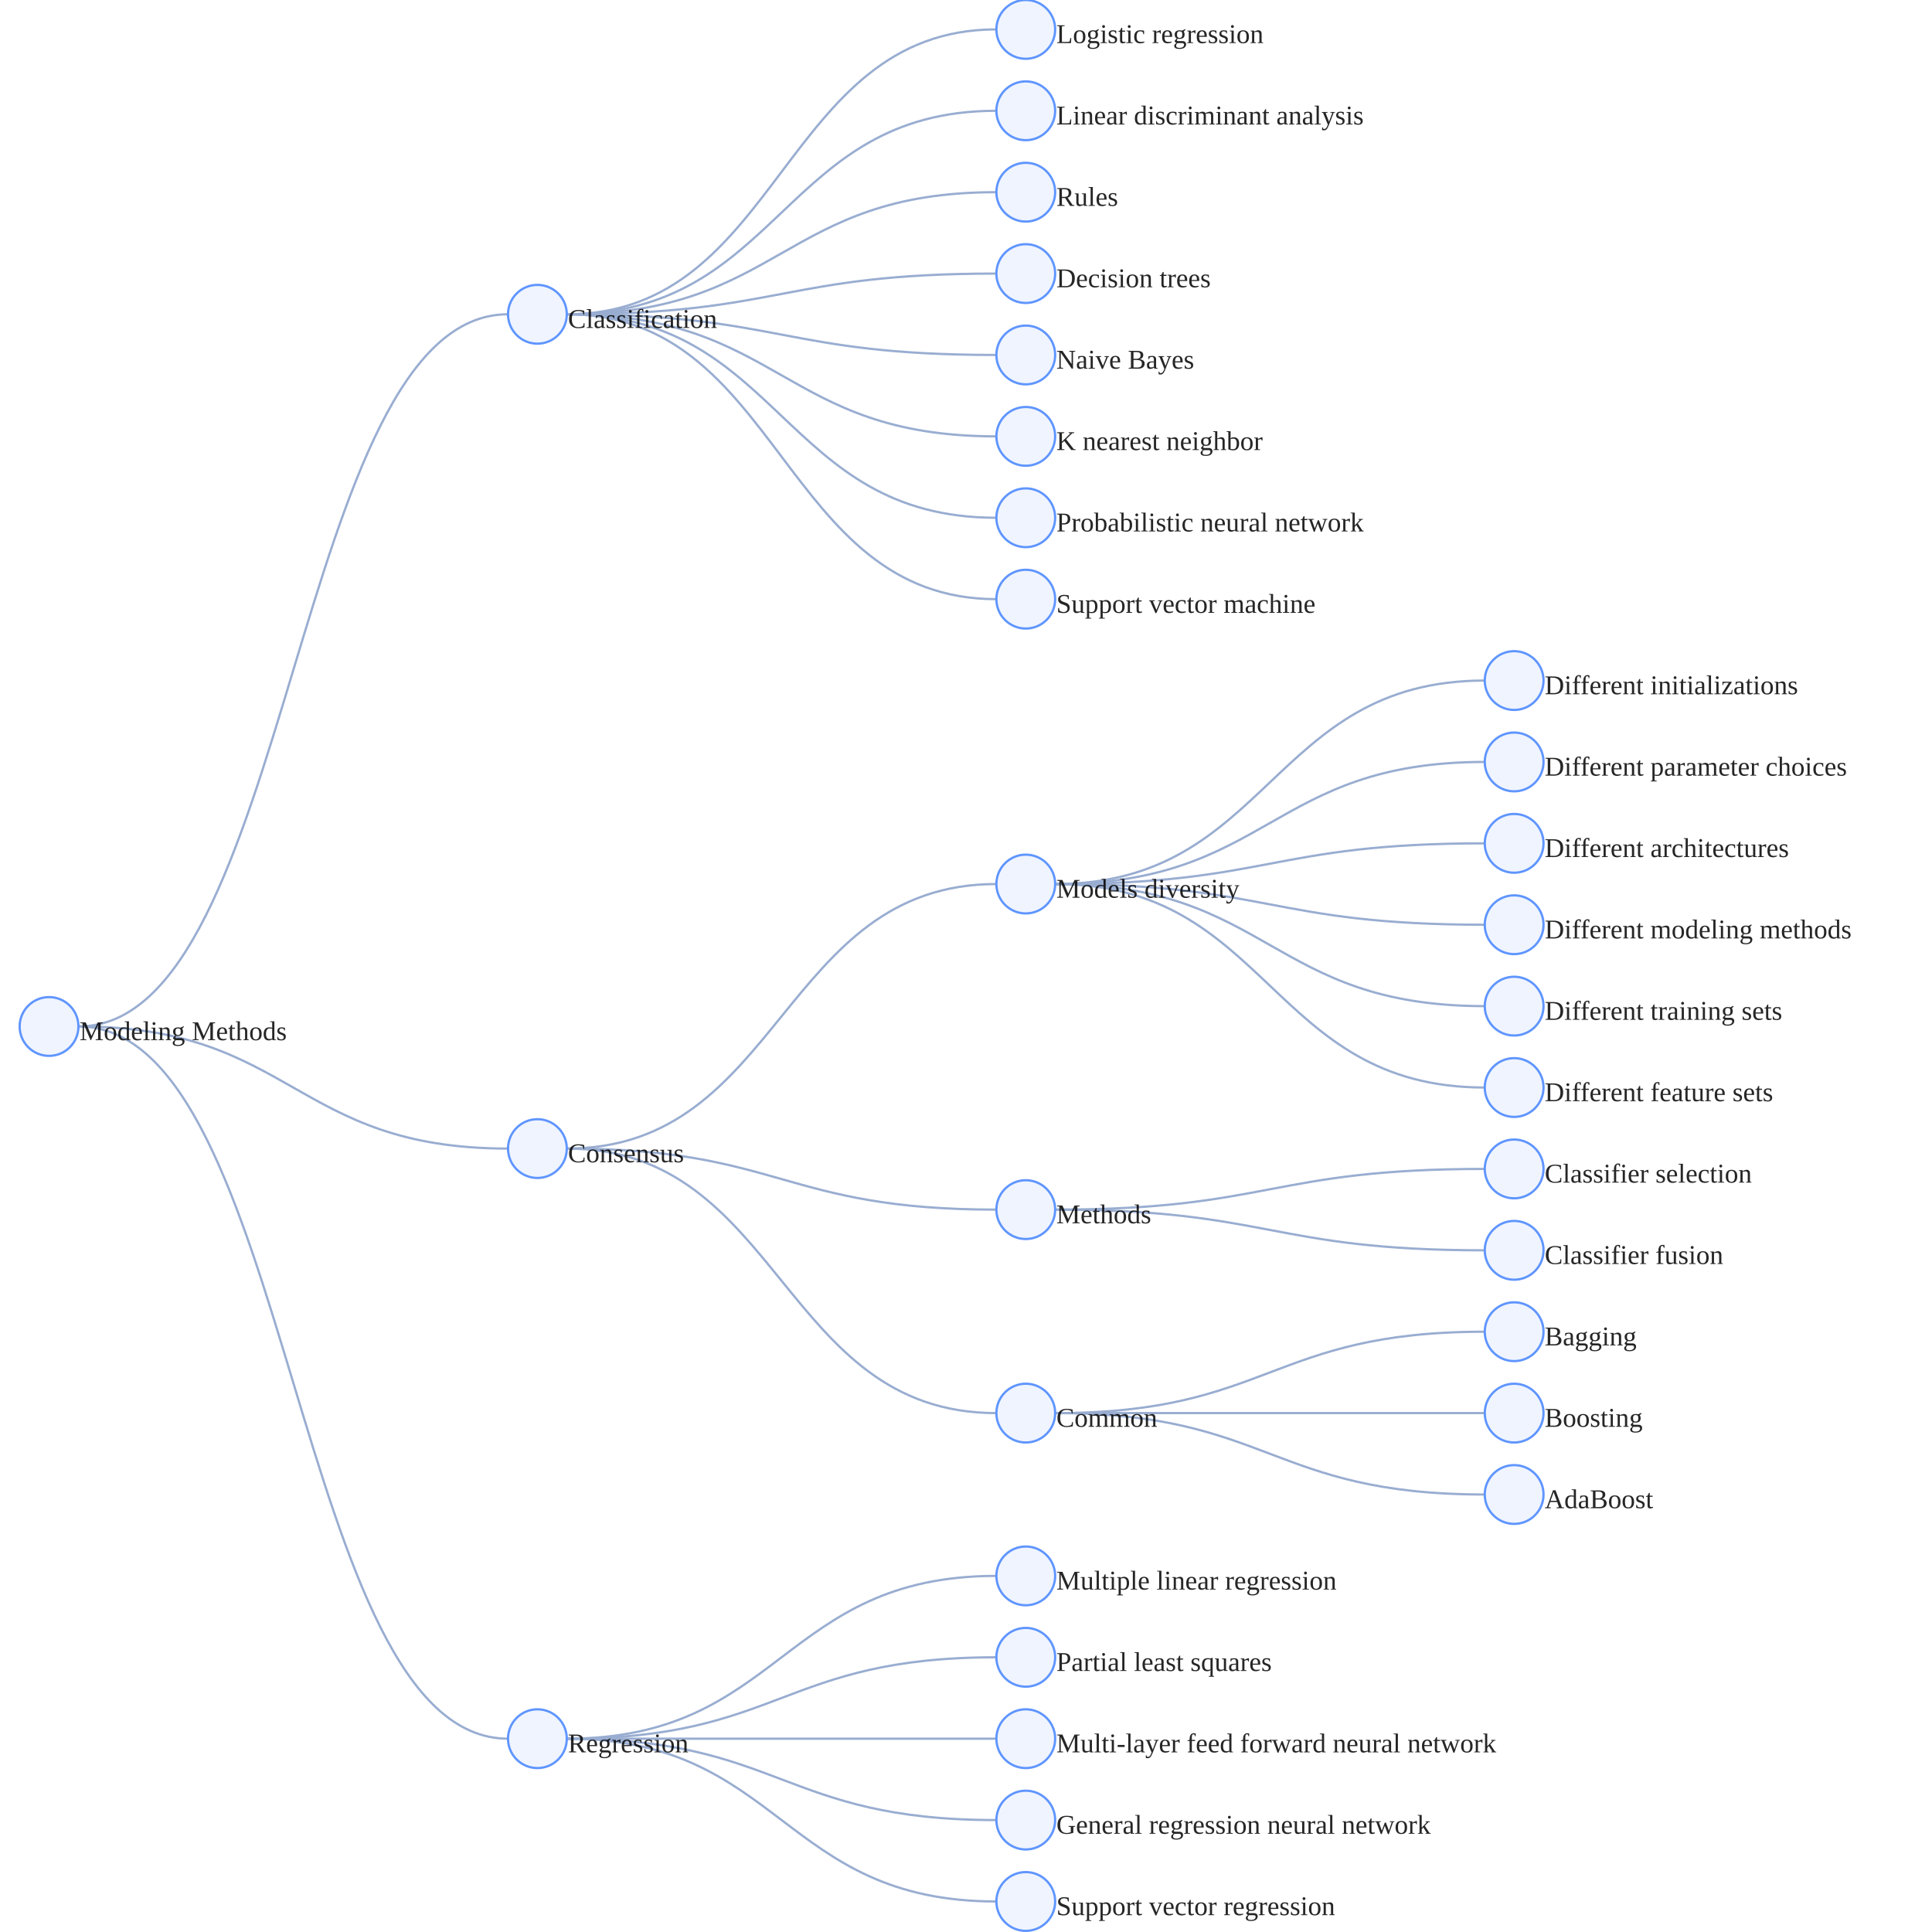
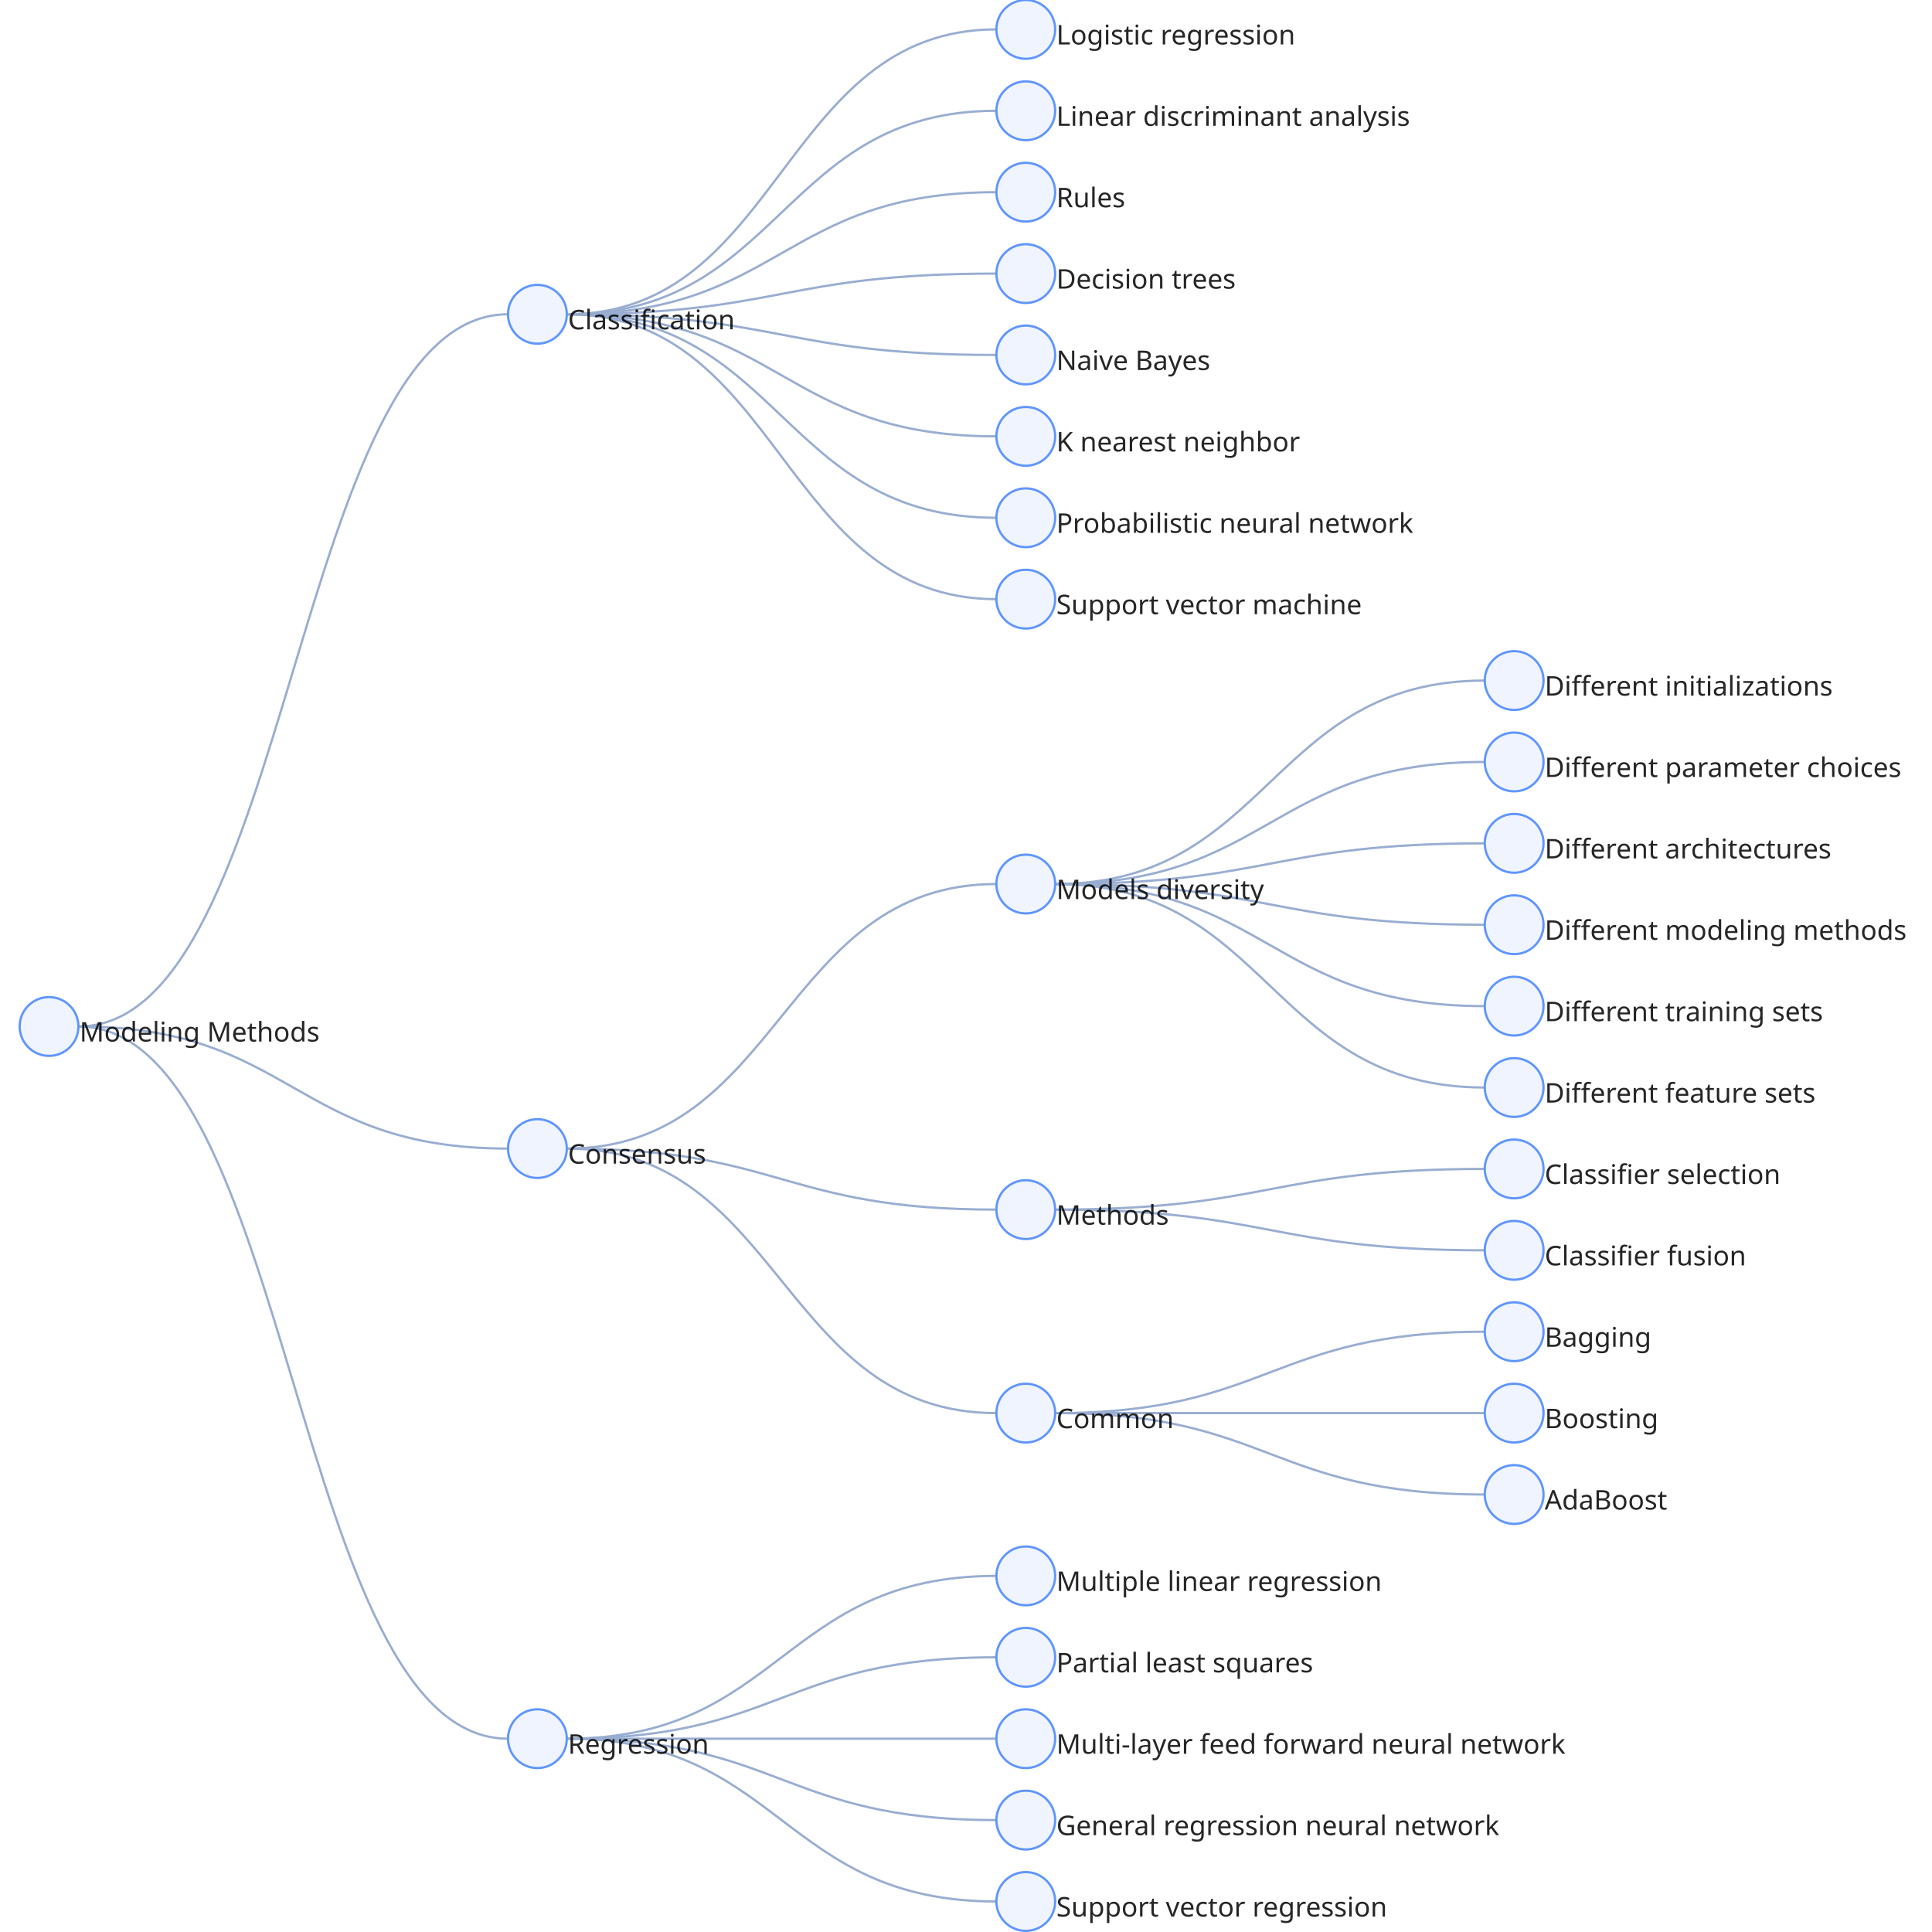
<svg xmlns="http://www.w3.org/2000/svg" width="500" height="500" style="background: transparent; position: absolute; outline: none;" color-interpolation-filters="sRGB" tabindex="1">
  <defs />
  <g transform="matrix(0.585137,0,0,0.585137,134.4002,282.0363)">
    <g fill="none">
      <g fill="none" />
      <g fill="none">
        <g fill="none" marker-start="false" marker-end="false">
          <g fill="none" marker-start="false" marker-end="false" stroke="transparent" stroke-width="3" />
          <g>
            <path fill="none" d="M -195,-28 C -100 -28,-100 -343,-5 -343" class="key" stroke-width="1" stroke="rgba(153,173,209,1)" />
            <path fill="none" d="M 13,0 C 13 0,13 0,13 0" class="key" stroke-width="3" stroke="transparent" />
          </g>
        </g>
        <g fill="none" marker-start="false" marker-end="false">
          <g fill="none" marker-start="false" marker-end="false" stroke="transparent" stroke-width="3" />
          <g>
            <path fill="none" d="M -195,-28 C -100 -28,-100 26,-5 26" class="key" stroke-width="1" stroke="rgba(153,173,209,1)" />
            <path fill="none" d="M 13,0 C 13 0,13 0,13 0" class="key" stroke-width="3" stroke="transparent" />
          </g>
        </g>
        <g fill="none" marker-start="false" marker-end="false">
          <g fill="none" marker-start="false" marker-end="false" stroke="transparent" stroke-width="3" />
          <g>
            <path fill="none" d="M -195,-28 C -100 -28,-100 287,-5 287" class="key" stroke-width="1" stroke="rgba(153,173,209,1)" />
            <path fill="none" d="M 13,0 C 13 0,13 0,13 0" class="key" stroke-width="3" stroke="transparent" />
          </g>
        </g>
        <g fill="none" marker-start="false" marker-end="false">
          <g fill="none" marker-start="false" marker-end="false" stroke="transparent" stroke-width="3" />
          <g>
            <path fill="none" d="M 21,-343 C 116 -343,116 -469,211 -469" class="key" stroke-width="1" stroke="rgba(153,173,209,1)" />
            <path fill="none" d="M 13,0 C 13 0,13 0,13 0" class="key" stroke-width="3" stroke="transparent" />
          </g>
        </g>
        <g fill="none" marker-start="false" marker-end="false">
          <g fill="none" marker-start="false" marker-end="false" stroke="transparent" stroke-width="3" />
          <g>
            <path fill="none" d="M 21,-343 C 116 -343,116 -433,211 -433" class="key" stroke-width="1" stroke="rgba(153,173,209,1)" />
            <path fill="none" d="M 13,0 C 13 0,13 0,13 0" class="key" stroke-width="3" stroke="transparent" />
          </g>
        </g>
        <g fill="none" marker-start="false" marker-end="false">
          <g fill="none" marker-start="false" marker-end="false" stroke="transparent" stroke-width="3" />
          <g>
            <path fill="none" d="M 21,-343 C 116 -343,116 -397,211 -397" class="key" stroke-width="1" stroke="rgba(153,173,209,1)" />
            <path fill="none" d="M 13,0 C 13 0,13 0,13 0" class="key" stroke-width="3" stroke="transparent" />
          </g>
        </g>
        <g fill="none" marker-start="false" marker-end="false">
          <g fill="none" marker-start="false" marker-end="false" stroke="transparent" stroke-width="3" />
          <g>
            <path fill="none" d="M 21,-343 C 116 -343,116 -361,211 -361" class="key" stroke-width="1" stroke="rgba(153,173,209,1)" />
            <path fill="none" d="M 13,0 C 13 0,13 0,13 0" class="key" stroke-width="3" stroke="transparent" />
          </g>
        </g>
        <g fill="none" marker-start="false" marker-end="false">
          <g fill="none" marker-start="false" marker-end="false" stroke="transparent" stroke-width="3" />
          <g>
            <path fill="none" d="M 21,-343 C 116 -343,116 -325,211 -325" class="key" stroke-width="1" stroke="rgba(153,173,209,1)" />
            <path fill="none" d="M 13,0 C 13 0,13 0,13 0" class="key" stroke-width="3" stroke="transparent" />
          </g>
        </g>
        <g fill="none" marker-start="false" marker-end="false">
          <g fill="none" marker-start="false" marker-end="false" stroke="transparent" stroke-width="3" />
          <g>
            <path fill="none" d="M 21,-343 C 116 -343,116 -289,211 -289" class="key" stroke-width="1" stroke="rgba(153,173,209,1)" />
            <path fill="none" d="M 13,0 C 13 0,13 0,13 0" class="key" stroke-width="3" stroke="transparent" />
          </g>
        </g>
        <g fill="none" marker-start="false" marker-end="false">
          <g fill="none" marker-start="false" marker-end="false" stroke="transparent" stroke-width="3" />
          <g>
            <path fill="none" d="M 21,-343 C 116 -343,116 -253,211 -253" class="key" stroke-width="1" stroke="rgba(153,173,209,1)" />
            <path fill="none" d="M 13,0 C 13 0,13 0,13 0" class="key" stroke-width="3" stroke="transparent" />
          </g>
        </g>
        <g fill="none" marker-start="false" marker-end="false">
          <g fill="none" marker-start="false" marker-end="false" stroke="transparent" stroke-width="3" />
          <g>
            <path fill="none" d="M 21,-343 C 116 -343,116 -217,211 -217" class="key" stroke-width="1" stroke="rgba(153,173,209,1)" />
            <path fill="none" d="M 13,0 C 13 0,13 0,13 0" class="key" stroke-width="3" stroke="transparent" />
          </g>
        </g>
        <g fill="none" marker-start="false" marker-end="false">
          <g fill="none" marker-start="false" marker-end="false" stroke="transparent" stroke-width="3" />
          <g>
            <path fill="none" d="M 21,26 C 116 26,116 -91,211 -91" class="key" stroke-width="1" stroke="rgba(153,173,209,1)" />
            <path fill="none" d="M 13,0 C 13 0,13 0,13 0" class="key" stroke-width="3" stroke="transparent" />
          </g>
        </g>
        <g fill="none" marker-start="false" marker-end="false">
          <g fill="none" marker-start="false" marker-end="false" stroke="transparent" stroke-width="3" />
          <g>
            <path fill="none" d="M 21,26 C 116 26,116 53,211 53" class="key" stroke-width="1" stroke="rgba(153,173,209,1)" />
            <path fill="none" d="M 13,0 C 13 0,13 0,13 0" class="key" stroke-width="3" stroke="transparent" />
          </g>
        </g>
        <g fill="none" marker-start="false" marker-end="false">
          <g fill="none" marker-start="false" marker-end="false" stroke="transparent" stroke-width="3" />
          <g>
            <path fill="none" d="M 21,26 C 116 26,116 143,211 143" class="key" stroke-width="1" stroke="rgba(153,173,209,1)" />
            <path fill="none" d="M 13,0 C 13 0,13 0,13 0" class="key" stroke-width="3" stroke="transparent" />
          </g>
        </g>
        <g fill="none" marker-start="false" marker-end="false">
          <g fill="none" marker-start="false" marker-end="false" stroke="transparent" stroke-width="3" />
          <g>
            <path fill="none" d="M 237,-91 C 332 -91,332 -181,427 -181" class="key" stroke-width="1" stroke="rgba(153,173,209,1)" />
            <path fill="none" d="M 13,0 C 13 0,13 0,13 0" class="key" stroke-width="3" stroke="transparent" />
          </g>
        </g>
        <g fill="none" marker-start="false" marker-end="false">
          <g fill="none" marker-start="false" marker-end="false" stroke="transparent" stroke-width="3" />
          <g>
            <path fill="none" d="M 237,-91 C 332 -91,332 -145,427 -145" class="key" stroke-width="1" stroke="rgba(153,173,209,1)" />
            <path fill="none" d="M 13,0 C 13 0,13 0,13 0" class="key" stroke-width="3" stroke="transparent" />
          </g>
        </g>
        <g fill="none" marker-start="false" marker-end="false">
          <g fill="none" marker-start="false" marker-end="false" stroke="transparent" stroke-width="3" />
          <g>
            <path fill="none" d="M 237,-91 C 332 -91,332 -109,427 -109" class="key" stroke-width="1" stroke="rgba(153,173,209,1)" />
            <path fill="none" d="M 13,0 C 13 0,13 0,13 0" class="key" stroke-width="3" stroke="transparent" />
          </g>
        </g>
        <g fill="none" marker-start="false" marker-end="false">
          <g fill="none" marker-start="false" marker-end="false" stroke="transparent" stroke-width="3" />
          <g>
            <path fill="none" d="M 237,-91 C 332 -91,332 -73,427 -73" class="key" stroke-width="1" stroke="rgba(153,173,209,1)" />
            <path fill="none" d="M 13,0 C 13 0,13 0,13 0" class="key" stroke-width="3" stroke="transparent" />
          </g>
        </g>
        <g fill="none" marker-start="false" marker-end="false">
          <g fill="none" marker-start="false" marker-end="false" stroke="transparent" stroke-width="3" />
          <g>
            <path fill="none" d="M 237,-91 C 332 -91,332 -37,427 -37" class="key" stroke-width="1" stroke="rgba(153,173,209,1)" />
            <path fill="none" d="M 13,0 C 13 0,13 0,13 0" class="key" stroke-width="3" stroke="transparent" />
          </g>
        </g>
        <g fill="none" marker-start="false" marker-end="false">
          <g fill="none" marker-start="false" marker-end="false" stroke="transparent" stroke-width="3" />
          <g>
            <path fill="none" d="M 237,-91 C 332 -91,332 -1,427 -1" class="key" stroke-width="1" stroke="rgba(153,173,209,1)" />
            <path fill="none" d="M 13,0 C 13 0,13 0,13 0" class="key" stroke-width="3" stroke="transparent" />
          </g>
        </g>
        <g fill="none" marker-start="false" marker-end="false">
          <g fill="none" marker-start="false" marker-end="false" stroke="transparent" stroke-width="3" />
          <g>
            <path fill="none" d="M 237,53 C 332 53,332 35,427 35" class="key" stroke-width="1" stroke="rgba(153,173,209,1)" />
            <path fill="none" d="M 13,0 C 13 0,13 0,13 0" class="key" stroke-width="3" stroke="transparent" />
          </g>
        </g>
        <g fill="none" marker-start="false" marker-end="false">
          <g fill="none" marker-start="false" marker-end="false" stroke="transparent" stroke-width="3" />
          <g>
            <path fill="none" d="M 237,53 C 332 53,332 71,427 71" class="key" stroke-width="1" stroke="rgba(153,173,209,1)" />
            <path fill="none" d="M 13,0 C 13 0,13 0,13 0" class="key" stroke-width="3" stroke="transparent" />
          </g>
        </g>
        <g fill="none" marker-start="false" marker-end="false">
          <g fill="none" marker-start="false" marker-end="false" stroke="transparent" stroke-width="3" />
          <g>
            <path fill="none" d="M 237,143 C 332 143,332 107,427 107" class="key" stroke-width="1" stroke="rgba(153,173,209,1)" />
            <path fill="none" d="M 13,0 C 13 0,13 0,13 0" class="key" stroke-width="3" stroke="transparent" />
          </g>
        </g>
        <g fill="none" marker-start="false" marker-end="false">
          <g fill="none" marker-start="false" marker-end="false" stroke="transparent" stroke-width="3" />
          <g>
            <path fill="none" d="M 237,143 C 332 143,332 143,427 143" class="key" stroke-width="1" stroke="rgba(153,173,209,1)" />
            <path fill="none" d="M 13,0 C 13 0,13 0,13 0" class="key" stroke-width="3" stroke="transparent" />
          </g>
        </g>
        <g fill="none" marker-start="false" marker-end="false">
          <g fill="none" marker-start="false" marker-end="false" stroke="transparent" stroke-width="3" />
          <g>
            <path fill="none" d="M 237,143 C 332 143,332 179,427 179" class="key" stroke-width="1" stroke="rgba(153,173,209,1)" />
            <path fill="none" d="M 13,0 C 13 0,13 0,13 0" class="key" stroke-width="3" stroke="transparent" />
          </g>
        </g>
        <g fill="none" marker-start="false" marker-end="false">
          <g fill="none" marker-start="false" marker-end="false" stroke="transparent" stroke-width="3" />
          <g>
            <path fill="none" d="M 21,287 C 116 287,116 215,211 215" class="key" stroke-width="1" stroke="rgba(153,173,209,1)" />
            <path fill="none" d="M 13,0 C 13 0,13 0,13 0" class="key" stroke-width="3" stroke="transparent" />
          </g>
        </g>
        <g fill="none" marker-start="false" marker-end="false">
          <g fill="none" marker-start="false" marker-end="false" stroke="transparent" stroke-width="3" />
          <g>
            <path fill="none" d="M 21,287 C 116 287,116 251,211 251" class="key" stroke-width="1" stroke="rgba(153,173,209,1)" />
            <path fill="none" d="M 13,0 C 13 0,13 0,13 0" class="key" stroke-width="3" stroke="transparent" />
          </g>
        </g>
        <g fill="none" marker-start="false" marker-end="false">
          <g fill="none" marker-start="false" marker-end="false" stroke="transparent" stroke-width="3" />
          <g>
            <path fill="none" d="M 21,287 C 116 287,116 287,211 287" class="key" stroke-width="1" stroke="rgba(153,173,209,1)" />
            <path fill="none" d="M 13,0 C 13 0,13 0,13 0" class="key" stroke-width="3" stroke="transparent" />
          </g>
        </g>
        <g fill="none" marker-start="false" marker-end="false">
          <g fill="none" marker-start="false" marker-end="false" stroke="transparent" stroke-width="3" />
          <g>
            <path fill="none" d="M 21,287 C 116 287,116 323,211 323" class="key" stroke-width="1" stroke="rgba(153,173,209,1)" />
            <path fill="none" d="M 13,0 C 13 0,13 0,13 0" class="key" stroke-width="3" stroke="transparent" />
          </g>
        </g>
        <g fill="none" marker-start="false" marker-end="false">
          <g fill="none" marker-start="false" marker-end="false" stroke="transparent" stroke-width="3" />
          <g>
            <path fill="none" d="M 21,287 C 116 287,116 359,211 359" class="key" stroke-width="1" stroke="rgba(153,173,209,1)" />
            <path fill="none" d="M 13,0 C 13 0,13 0,13 0" class="key" stroke-width="3" stroke="transparent" />
          </g>
        </g>
      </g>
      <g fill="none">
        <g fill="none" x="-208" y="-28" transform="matrix(1,0,0,1,-208,-28)">
          <g>
            <circle fill="rgba(239,244,255,1)" class="key" stroke-width="1" stroke="rgba(95,149,255,1)" r="13" />
          </g>
          <g fill="none" class="label" transform="matrix(1,0,0,1,13,2)">
            <g>
-               <text fill="rgba(0,0,0,1)" dominant-baseline="central" paint-order="stroke" dx="0.5" class="text" font-size="12" text-anchor="left" fill-opacity="0.85" font-weight="400">
+               <text fill="rgba(0,0,0,1)" dominant-baseline="central" paint-order="stroke" dx="0.5" class="text" font-size="12" font-family="system-ui, sans-serif" text-anchor="left" fill-opacity="0.85" font-weight="400">
                Modeling Methods
              </text>
            </g>
          </g>
        </g>
        <g fill="none" x="8" y="-343" transform="matrix(1,0,0,1,8,-343)">
          <g>
            <circle fill="rgba(239,244,255,1)" class="key" stroke-width="1" stroke="rgba(95,149,255,1)" r="13" />
          </g>
          <g fill="none" class="label" transform="matrix(1,0,0,1,13,2)">
            <g>
-               <text fill="rgba(0,0,0,1)" dominant-baseline="central" paint-order="stroke" dx="0.5" class="text" font-size="12" text-anchor="left" fill-opacity="0.85" font-weight="400">
+               <text fill="rgba(0,0,0,1)" dominant-baseline="central" paint-order="stroke" dx="0.5" class="text" font-size="12" font-family="system-ui, sans-serif" text-anchor="left" fill-opacity="0.85" font-weight="400">
                Classification
              </text>
            </g>
          </g>
        </g>
        <g fill="none" x="224" y="-469" transform="matrix(1,0,0,1,224,-469)">
          <g>
            <circle fill="rgba(239,244,255,1)" class="key" stroke-width="1" stroke="rgba(95,149,255,1)" r="13" />
          </g>
          <g fill="none" class="label" transform="matrix(1,0,0,1,13,2)">
            <g>
-               <text fill="rgba(0,0,0,1)" dominant-baseline="central" paint-order="stroke" dx="0.5" class="text" font-size="12" text-anchor="left" fill-opacity="0.85" font-weight="400">
+               <text fill="rgba(0,0,0,1)" dominant-baseline="central" paint-order="stroke" dx="0.5" class="text" font-size="12" font-family="system-ui, sans-serif" text-anchor="left" fill-opacity="0.85" font-weight="400">
                Logistic regression
              </text>
            </g>
          </g>
        </g>
        <g fill="none" x="224" y="-433" transform="matrix(1,0,0,1,224,-433)">
          <g>
            <circle fill="rgba(239,244,255,1)" class="key" stroke-width="1" stroke="rgba(95,149,255,1)" r="13" />
          </g>
          <g fill="none" class="label" transform="matrix(1,0,0,1,13,2)">
            <g>
-               <text fill="rgba(0,0,0,1)" dominant-baseline="central" paint-order="stroke" dx="0.5" class="text" font-size="12" text-anchor="left" fill-opacity="0.85" font-weight="400">
+               <text fill="rgba(0,0,0,1)" dominant-baseline="central" paint-order="stroke" dx="0.5" class="text" font-size="12" font-family="system-ui, sans-serif" text-anchor="left" fill-opacity="0.85" font-weight="400">
                Linear discriminant analysis
              </text>
            </g>
          </g>
        </g>
        <g fill="none" x="224" y="-397" transform="matrix(1,0,0,1,224,-397)">
          <g>
            <circle fill="rgba(239,244,255,1)" class="key" stroke-width="1" stroke="rgba(95,149,255,1)" r="13" />
          </g>
          <g fill="none" class="label" transform="matrix(1,0,0,1,13,2)">
            <g>
-               <text fill="rgba(0,0,0,1)" dominant-baseline="central" paint-order="stroke" dx="0.5" class="text" font-size="12" text-anchor="left" fill-opacity="0.85" font-weight="400">
+               <text fill="rgba(0,0,0,1)" dominant-baseline="central" paint-order="stroke" dx="0.5" class="text" font-size="12" font-family="system-ui, sans-serif" text-anchor="left" fill-opacity="0.85" font-weight="400">
                Rules
              </text>
            </g>
          </g>
        </g>
        <g fill="none" x="224" y="-361" transform="matrix(1,0,0,1,224,-361)">
          <g>
            <circle fill="rgba(239,244,255,1)" class="key" stroke-width="1" stroke="rgba(95,149,255,1)" r="13" />
          </g>
          <g fill="none" class="label" transform="matrix(1,0,0,1,13,2)">
            <g>
-               <text fill="rgba(0,0,0,1)" dominant-baseline="central" paint-order="stroke" dx="0.5" class="text" font-size="12" text-anchor="left" fill-opacity="0.85" font-weight="400">
+               <text fill="rgba(0,0,0,1)" dominant-baseline="central" paint-order="stroke" dx="0.5" class="text" font-size="12" font-family="system-ui, sans-serif" text-anchor="left" fill-opacity="0.85" font-weight="400">
                Decision trees
              </text>
            </g>
          </g>
        </g>
        <g fill="none" x="224" y="-325" transform="matrix(1,0,0,1,224,-325)">
          <g>
            <circle fill="rgba(239,244,255,1)" class="key" stroke-width="1" stroke="rgba(95,149,255,1)" r="13" />
          </g>
          <g fill="none" class="label" transform="matrix(1,0,0,1,13,2)">
            <g>
-               <text fill="rgba(0,0,0,1)" dominant-baseline="central" paint-order="stroke" dx="0.5" class="text" font-size="12" text-anchor="left" fill-opacity="0.85" font-weight="400">
+               <text fill="rgba(0,0,0,1)" dominant-baseline="central" paint-order="stroke" dx="0.5" class="text" font-size="12" font-family="system-ui, sans-serif" text-anchor="left" fill-opacity="0.85" font-weight="400">
                Naive Bayes
              </text>
            </g>
          </g>
        </g>
        <g fill="none" x="224" y="-289" transform="matrix(1,0,0,1,224,-289)">
          <g>
            <circle fill="rgba(239,244,255,1)" class="key" stroke-width="1" stroke="rgba(95,149,255,1)" r="13" />
          </g>
          <g fill="none" class="label" transform="matrix(1,0,0,1,13,2)">
            <g>
-               <text fill="rgba(0,0,0,1)" dominant-baseline="central" paint-order="stroke" dx="0.5" class="text" font-size="12" text-anchor="left" fill-opacity="0.85" font-weight="400">
+               <text fill="rgba(0,0,0,1)" dominant-baseline="central" paint-order="stroke" dx="0.5" class="text" font-size="12" font-family="system-ui, sans-serif" text-anchor="left" fill-opacity="0.85" font-weight="400">
                K nearest neighbor
              </text>
            </g>
          </g>
        </g>
        <g fill="none" x="224" y="-253" transform="matrix(1,0,0,1,224,-253)">
          <g>
            <circle fill="rgba(239,244,255,1)" class="key" stroke-width="1" stroke="rgba(95,149,255,1)" r="13" />
          </g>
          <g fill="none" class="label" transform="matrix(1,0,0,1,13,2)">
            <g>
-               <text fill="rgba(0,0,0,1)" dominant-baseline="central" paint-order="stroke" dx="0.5" class="text" font-size="12" text-anchor="left" fill-opacity="0.85" font-weight="400">
+               <text fill="rgba(0,0,0,1)" dominant-baseline="central" paint-order="stroke" dx="0.5" class="text" font-size="12" font-family="system-ui, sans-serif" text-anchor="left" fill-opacity="0.85" font-weight="400">
                Probabilistic neural network
              </text>
            </g>
          </g>
        </g>
        <g fill="none" x="224" y="-217" transform="matrix(1,0,0,1,224,-217)">
          <g>
            <circle fill="rgba(239,244,255,1)" class="key" stroke-width="1" stroke="rgba(95,149,255,1)" r="13" />
          </g>
          <g fill="none" class="label" transform="matrix(1,0,0,1,13,2)">
            <g>
-               <text fill="rgba(0,0,0,1)" dominant-baseline="central" paint-order="stroke" dx="0.5" class="text" font-size="12" text-anchor="left" fill-opacity="0.85" font-weight="400">
+               <text fill="rgba(0,0,0,1)" dominant-baseline="central" paint-order="stroke" dx="0.5" class="text" font-size="12" font-family="system-ui, sans-serif" text-anchor="left" fill-opacity="0.85" font-weight="400">
                Support vector machine
              </text>
            </g>
          </g>
        </g>
        <g fill="none" x="8" y="26" transform="matrix(1,0,0,1,8,26)">
          <g>
            <circle fill="rgba(239,244,255,1)" class="key" stroke-width="1" stroke="rgba(95,149,255,1)" r="13" />
          </g>
          <g fill="none" class="label" transform="matrix(1,0,0,1,13,2)">
            <g>
-               <text fill="rgba(0,0,0,1)" dominant-baseline="central" paint-order="stroke" dx="0.5" class="text" font-size="12" text-anchor="left" fill-opacity="0.85" font-weight="400">
+               <text fill="rgba(0,0,0,1)" dominant-baseline="central" paint-order="stroke" dx="0.5" class="text" font-size="12" font-family="system-ui, sans-serif" text-anchor="left" fill-opacity="0.85" font-weight="400">
                Consensus
              </text>
            </g>
          </g>
        </g>
        <g fill="none" x="224" y="-91" transform="matrix(1,0,0,1,224,-91)">
          <g>
            <circle fill="rgba(239,244,255,1)" class="key" stroke-width="1" stroke="rgba(95,149,255,1)" r="13" />
          </g>
          <g fill="none" class="label" transform="matrix(1,0,0,1,13,2)">
            <g>
-               <text fill="rgba(0,0,0,1)" dominant-baseline="central" paint-order="stroke" dx="0.5" class="text" font-size="12" text-anchor="left" fill-opacity="0.85" font-weight="400">
+               <text fill="rgba(0,0,0,1)" dominant-baseline="central" paint-order="stroke" dx="0.5" class="text" font-size="12" font-family="system-ui, sans-serif" text-anchor="left" fill-opacity="0.85" font-weight="400">
                Models diversity
              </text>
            </g>
          </g>
        </g>
        <g fill="none" x="440" y="-181" transform="matrix(1,0,0,1,440,-181)">
          <g>
            <circle fill="rgba(239,244,255,1)" class="key" stroke-width="1" stroke="rgba(95,149,255,1)" r="13" />
          </g>
          <g fill="none" class="label" transform="matrix(1,0,0,1,13,2)">
            <g>
-               <text fill="rgba(0,0,0,1)" dominant-baseline="central" paint-order="stroke" dx="0.5" class="text" font-size="12" text-anchor="left" fill-opacity="0.85" font-weight="400">
+               <text fill="rgba(0,0,0,1)" dominant-baseline="central" paint-order="stroke" dx="0.5" class="text" font-size="12" font-family="system-ui, sans-serif" text-anchor="left" fill-opacity="0.85" font-weight="400">
                Different initializations
              </text>
            </g>
          </g>
        </g>
        <g fill="none" x="440" y="-145" transform="matrix(1,0,0,1,440,-145)">
          <g>
            <circle fill="rgba(239,244,255,1)" class="key" stroke-width="1" stroke="rgba(95,149,255,1)" r="13" />
          </g>
          <g fill="none" class="label" transform="matrix(1,0,0,1,13,2)">
            <g>
-               <text fill="rgba(0,0,0,1)" dominant-baseline="central" paint-order="stroke" dx="0.5" class="text" font-size="12" text-anchor="left" fill-opacity="0.85" font-weight="400">
+               <text fill="rgba(0,0,0,1)" dominant-baseline="central" paint-order="stroke" dx="0.5" class="text" font-size="12" font-family="system-ui, sans-serif" text-anchor="left" fill-opacity="0.85" font-weight="400">
                Different parameter choices
              </text>
            </g>
          </g>
        </g>
        <g fill="none" x="440" y="-109" transform="matrix(1,0,0,1,440,-109)">
          <g>
            <circle fill="rgba(239,244,255,1)" class="key" stroke-width="1" stroke="rgba(95,149,255,1)" r="13" />
          </g>
          <g fill="none" class="label" transform="matrix(1,0,0,1,13,2)">
            <g>
-               <text fill="rgba(0,0,0,1)" dominant-baseline="central" paint-order="stroke" dx="0.5" class="text" font-size="12" text-anchor="left" fill-opacity="0.85" font-weight="400">
+               <text fill="rgba(0,0,0,1)" dominant-baseline="central" paint-order="stroke" dx="0.5" class="text" font-size="12" font-family="system-ui, sans-serif" text-anchor="left" fill-opacity="0.85" font-weight="400">
                Different architectures
              </text>
            </g>
          </g>
        </g>
        <g fill="none" x="440" y="-73" transform="matrix(1,0,0,1,440,-73)">
          <g>
            <circle fill="rgba(239,244,255,1)" class="key" stroke-width="1" stroke="rgba(95,149,255,1)" r="13" />
          </g>
          <g fill="none" class="label" transform="matrix(1,0,0,1,13,2)">
            <g>
-               <text fill="rgba(0,0,0,1)" dominant-baseline="central" paint-order="stroke" dx="0.5" class="text" font-size="12" text-anchor="left" fill-opacity="0.85" font-weight="400">
+               <text fill="rgba(0,0,0,1)" dominant-baseline="central" paint-order="stroke" dx="0.5" class="text" font-size="12" font-family="system-ui, sans-serif" text-anchor="left" fill-opacity="0.85" font-weight="400">
                Different modeling methods
              </text>
            </g>
          </g>
        </g>
        <g fill="none" x="440" y="-37" transform="matrix(1,0,0,1,440,-37)">
          <g>
            <circle fill="rgba(239,244,255,1)" class="key" stroke-width="1" stroke="rgba(95,149,255,1)" r="13" />
          </g>
          <g fill="none" class="label" transform="matrix(1,0,0,1,13,2)">
            <g>
-               <text fill="rgba(0,0,0,1)" dominant-baseline="central" paint-order="stroke" dx="0.5" class="text" font-size="12" text-anchor="left" fill-opacity="0.85" font-weight="400">
+               <text fill="rgba(0,0,0,1)" dominant-baseline="central" paint-order="stroke" dx="0.5" class="text" font-size="12" font-family="system-ui, sans-serif" text-anchor="left" fill-opacity="0.85" font-weight="400">
                Different training sets
              </text>
            </g>
          </g>
        </g>
        <g fill="none" x="440" y="-1" transform="matrix(1,0,0,1,440,-1)">
          <g>
            <circle fill="rgba(239,244,255,1)" class="key" stroke-width="1" stroke="rgba(95,149,255,1)" r="13" />
          </g>
          <g fill="none" class="label" transform="matrix(1,0,0,1,13,2)">
            <g>
-               <text fill="rgba(0,0,0,1)" dominant-baseline="central" paint-order="stroke" dx="0.5" class="text" font-size="12" text-anchor="left" fill-opacity="0.85" font-weight="400">
+               <text fill="rgba(0,0,0,1)" dominant-baseline="central" paint-order="stroke" dx="0.5" class="text" font-size="12" font-family="system-ui, sans-serif" text-anchor="left" fill-opacity="0.85" font-weight="400">
                Different feature sets
              </text>
            </g>
          </g>
        </g>
        <g fill="none" x="224" y="53" transform="matrix(1,0,0,1,224,53)">
          <g>
            <circle fill="rgba(239,244,255,1)" class="key" stroke-width="1" stroke="rgba(95,149,255,1)" r="13" />
          </g>
          <g fill="none" class="label" transform="matrix(1,0,0,1,13,2)">
            <g>
-               <text fill="rgba(0,0,0,1)" dominant-baseline="central" paint-order="stroke" dx="0.5" class="text" font-size="12" text-anchor="left" fill-opacity="0.85" font-weight="400">
+               <text fill="rgba(0,0,0,1)" dominant-baseline="central" paint-order="stroke" dx="0.5" class="text" font-size="12" font-family="system-ui, sans-serif" text-anchor="left" fill-opacity="0.85" font-weight="400">
                Methods
              </text>
            </g>
          </g>
        </g>
        <g fill="none" x="440" y="35" transform="matrix(1,0,0,1,440,35)">
          <g>
            <circle fill="rgba(239,244,255,1)" class="key" stroke-width="1" stroke="rgba(95,149,255,1)" r="13" />
          </g>
          <g fill="none" class="label" transform="matrix(1,0,0,1,13,2)">
            <g>
-               <text fill="rgba(0,0,0,1)" dominant-baseline="central" paint-order="stroke" dx="0.5" class="text" font-size="12" text-anchor="left" fill-opacity="0.85" font-weight="400">
+               <text fill="rgba(0,0,0,1)" dominant-baseline="central" paint-order="stroke" dx="0.5" class="text" font-size="12" font-family="system-ui, sans-serif" text-anchor="left" fill-opacity="0.85" font-weight="400">
                Classifier selection
              </text>
            </g>
          </g>
        </g>
        <g fill="none" x="440" y="71" transform="matrix(1,0,0,1,440,71)">
          <g>
            <circle fill="rgba(239,244,255,1)" class="key" stroke-width="1" stroke="rgba(95,149,255,1)" r="13" />
          </g>
          <g fill="none" class="label" transform="matrix(1,0,0,1,13,2)">
            <g>
-               <text fill="rgba(0,0,0,1)" dominant-baseline="central" paint-order="stroke" dx="0.5" class="text" font-size="12" text-anchor="left" fill-opacity="0.85" font-weight="400">
+               <text fill="rgba(0,0,0,1)" dominant-baseline="central" paint-order="stroke" dx="0.5" class="text" font-size="12" font-family="system-ui, sans-serif" text-anchor="left" fill-opacity="0.85" font-weight="400">
                Classifier fusion
              </text>
            </g>
          </g>
        </g>
        <g fill="none" x="224" y="143" transform="matrix(1,0,0,1,224,143)">
          <g>
            <circle fill="rgba(239,244,255,1)" class="key" stroke-width="1" stroke="rgba(95,149,255,1)" r="13" />
          </g>
          <g fill="none" class="label" transform="matrix(1,0,0,1,13,2)">
            <g>
-               <text fill="rgba(0,0,0,1)" dominant-baseline="central" paint-order="stroke" dx="0.5" class="text" font-size="12" text-anchor="left" fill-opacity="0.85" font-weight="400">
+               <text fill="rgba(0,0,0,1)" dominant-baseline="central" paint-order="stroke" dx="0.5" class="text" font-size="12" font-family="system-ui, sans-serif" text-anchor="left" fill-opacity="0.85" font-weight="400">
                Common
              </text>
            </g>
          </g>
        </g>
        <g fill="none" x="440" y="107" transform="matrix(1,0,0,1,440,107)">
          <g>
            <circle fill="rgba(239,244,255,1)" class="key" stroke-width="1" stroke="rgba(95,149,255,1)" r="13" />
          </g>
          <g fill="none" class="label" transform="matrix(1,0,0,1,13,2)">
            <g>
-               <text fill="rgba(0,0,0,1)" dominant-baseline="central" paint-order="stroke" dx="0.5" class="text" font-size="12" text-anchor="left" fill-opacity="0.85" font-weight="400">
+               <text fill="rgba(0,0,0,1)" dominant-baseline="central" paint-order="stroke" dx="0.5" class="text" font-size="12" font-family="system-ui, sans-serif" text-anchor="left" fill-opacity="0.85" font-weight="400">
                Bagging
              </text>
            </g>
          </g>
        </g>
        <g fill="none" x="440" y="143" transform="matrix(1,0,0,1,440,143)">
          <g>
            <circle fill="rgba(239,244,255,1)" class="key" stroke-width="1" stroke="rgba(95,149,255,1)" r="13" />
          </g>
          <g fill="none" class="label" transform="matrix(1,0,0,1,13,2)">
            <g>
-               <text fill="rgba(0,0,0,1)" dominant-baseline="central" paint-order="stroke" dx="0.5" class="text" font-size="12" text-anchor="left" fill-opacity="0.85" font-weight="400">
+               <text fill="rgba(0,0,0,1)" dominant-baseline="central" paint-order="stroke" dx="0.5" class="text" font-size="12" font-family="system-ui, sans-serif" text-anchor="left" fill-opacity="0.85" font-weight="400">
                Boosting
              </text>
            </g>
          </g>
        </g>
        <g fill="none" x="440" y="179" transform="matrix(1,0,0,1,440,179)">
          <g>
            <circle fill="rgba(239,244,255,1)" class="key" stroke-width="1" stroke="rgba(95,149,255,1)" r="13" />
          </g>
          <g fill="none" class="label" transform="matrix(1,0,0,1,13,2)">
            <g>
-               <text fill="rgba(0,0,0,1)" dominant-baseline="central" paint-order="stroke" dx="0.5" class="text" font-size="12" text-anchor="left" fill-opacity="0.85" font-weight="400">
+               <text fill="rgba(0,0,0,1)" dominant-baseline="central" paint-order="stroke" dx="0.5" class="text" font-size="12" font-family="system-ui, sans-serif" text-anchor="left" fill-opacity="0.85" font-weight="400">
                AdaBoost
              </text>
            </g>
          </g>
        </g>
        <g fill="none" x="8" y="287" transform="matrix(1,0,0,1,8,287)">
          <g>
            <circle fill="rgba(239,244,255,1)" class="key" stroke-width="1" stroke="rgba(95,149,255,1)" r="13" />
          </g>
          <g fill="none" class="label" transform="matrix(1,0,0,1,13,2)">
            <g>
-               <text fill="rgba(0,0,0,1)" dominant-baseline="central" paint-order="stroke" dx="0.5" class="text" font-size="12" text-anchor="left" fill-opacity="0.85" font-weight="400">
+               <text fill="rgba(0,0,0,1)" dominant-baseline="central" paint-order="stroke" dx="0.5" class="text" font-size="12" font-family="system-ui, sans-serif" text-anchor="left" fill-opacity="0.85" font-weight="400">
                Regression
              </text>
            </g>
          </g>
        </g>
        <g fill="none" x="224" y="215" transform="matrix(1,0,0,1,224,215)">
          <g>
            <circle fill="rgba(239,244,255,1)" class="key" stroke-width="1" stroke="rgba(95,149,255,1)" r="13" />
          </g>
          <g fill="none" class="label" transform="matrix(1,0,0,1,13,2)">
            <g>
-               <text fill="rgba(0,0,0,1)" dominant-baseline="central" paint-order="stroke" dx="0.5" class="text" font-size="12" text-anchor="left" fill-opacity="0.85" font-weight="400">
+               <text fill="rgba(0,0,0,1)" dominant-baseline="central" paint-order="stroke" dx="0.5" class="text" font-size="12" font-family="system-ui, sans-serif" text-anchor="left" fill-opacity="0.85" font-weight="400">
                Multiple linear regression
              </text>
            </g>
          </g>
        </g>
        <g fill="none" x="224" y="251" transform="matrix(1,0,0,1,224,251)">
          <g>
            <circle fill="rgba(239,244,255,1)" class="key" stroke-width="1" stroke="rgba(95,149,255,1)" r="13" />
          </g>
          <g fill="none" class="label" transform="matrix(1,0,0,1,13,2)">
            <g>
-               <text fill="rgba(0,0,0,1)" dominant-baseline="central" paint-order="stroke" dx="0.5" class="text" font-size="12" text-anchor="left" fill-opacity="0.85" font-weight="400">
+               <text fill="rgba(0,0,0,1)" dominant-baseline="central" paint-order="stroke" dx="0.5" class="text" font-size="12" font-family="system-ui, sans-serif" text-anchor="left" fill-opacity="0.85" font-weight="400">
                Partial least squares
              </text>
            </g>
          </g>
        </g>
        <g fill="none" x="224" y="287" transform="matrix(1,0,0,1,224,287)">
          <g>
            <circle fill="rgba(239,244,255,1)" class="key" stroke-width="1" stroke="rgba(95,149,255,1)" r="13" />
          </g>
          <g fill="none" class="label" transform="matrix(1,0,0,1,13,2)">
            <g>
-               <text fill="rgba(0,0,0,1)" dominant-baseline="central" paint-order="stroke" dx="0.5" class="text" font-size="12" text-anchor="left" fill-opacity="0.85" font-weight="400">
+               <text fill="rgba(0,0,0,1)" dominant-baseline="central" paint-order="stroke" dx="0.5" class="text" font-size="12" font-family="system-ui, sans-serif" text-anchor="left" fill-opacity="0.85" font-weight="400">
                Multi-layer feed forward neural network
              </text>
            </g>
          </g>
        </g>
        <g fill="none" x="224" y="323" transform="matrix(1,0,0,1,224,323)">
          <g>
            <circle fill="rgba(239,244,255,1)" class="key" stroke-width="1" stroke="rgba(95,149,255,1)" r="13" />
          </g>
          <g fill="none" class="label" transform="matrix(1,0,0,1,13,2)">
            <g>
-               <text fill="rgba(0,0,0,1)" dominant-baseline="central" paint-order="stroke" dx="0.5" class="text" font-size="12" text-anchor="left" fill-opacity="0.85" font-weight="400">
+               <text fill="rgba(0,0,0,1)" dominant-baseline="central" paint-order="stroke" dx="0.5" class="text" font-size="12" font-family="system-ui, sans-serif" text-anchor="left" fill-opacity="0.85" font-weight="400">
                General regression neural network
              </text>
            </g>
          </g>
        </g>
        <g fill="none" x="224" y="359" transform="matrix(1,0,0,1,224,359)">
          <g>
            <circle fill="rgba(239,244,255,1)" class="key" stroke-width="1" stroke="rgba(95,149,255,1)" r="13" />
          </g>
          <g fill="none" class="label" transform="matrix(1,0,0,1,13,2)">
            <g>
-               <text fill="rgba(0,0,0,1)" dominant-baseline="central" paint-order="stroke" dx="0.5" class="text" font-size="12" text-anchor="left" fill-opacity="0.85" font-weight="400">
+               <text fill="rgba(0,0,0,1)" dominant-baseline="central" paint-order="stroke" dx="0.5" class="text" font-size="12" font-family="system-ui, sans-serif" text-anchor="left" fill-opacity="0.85" font-weight="400">
                Support vector regression
              </text>
            </g>
          </g>
        </g>
      </g>
    </g>
  </g>
</svg>
